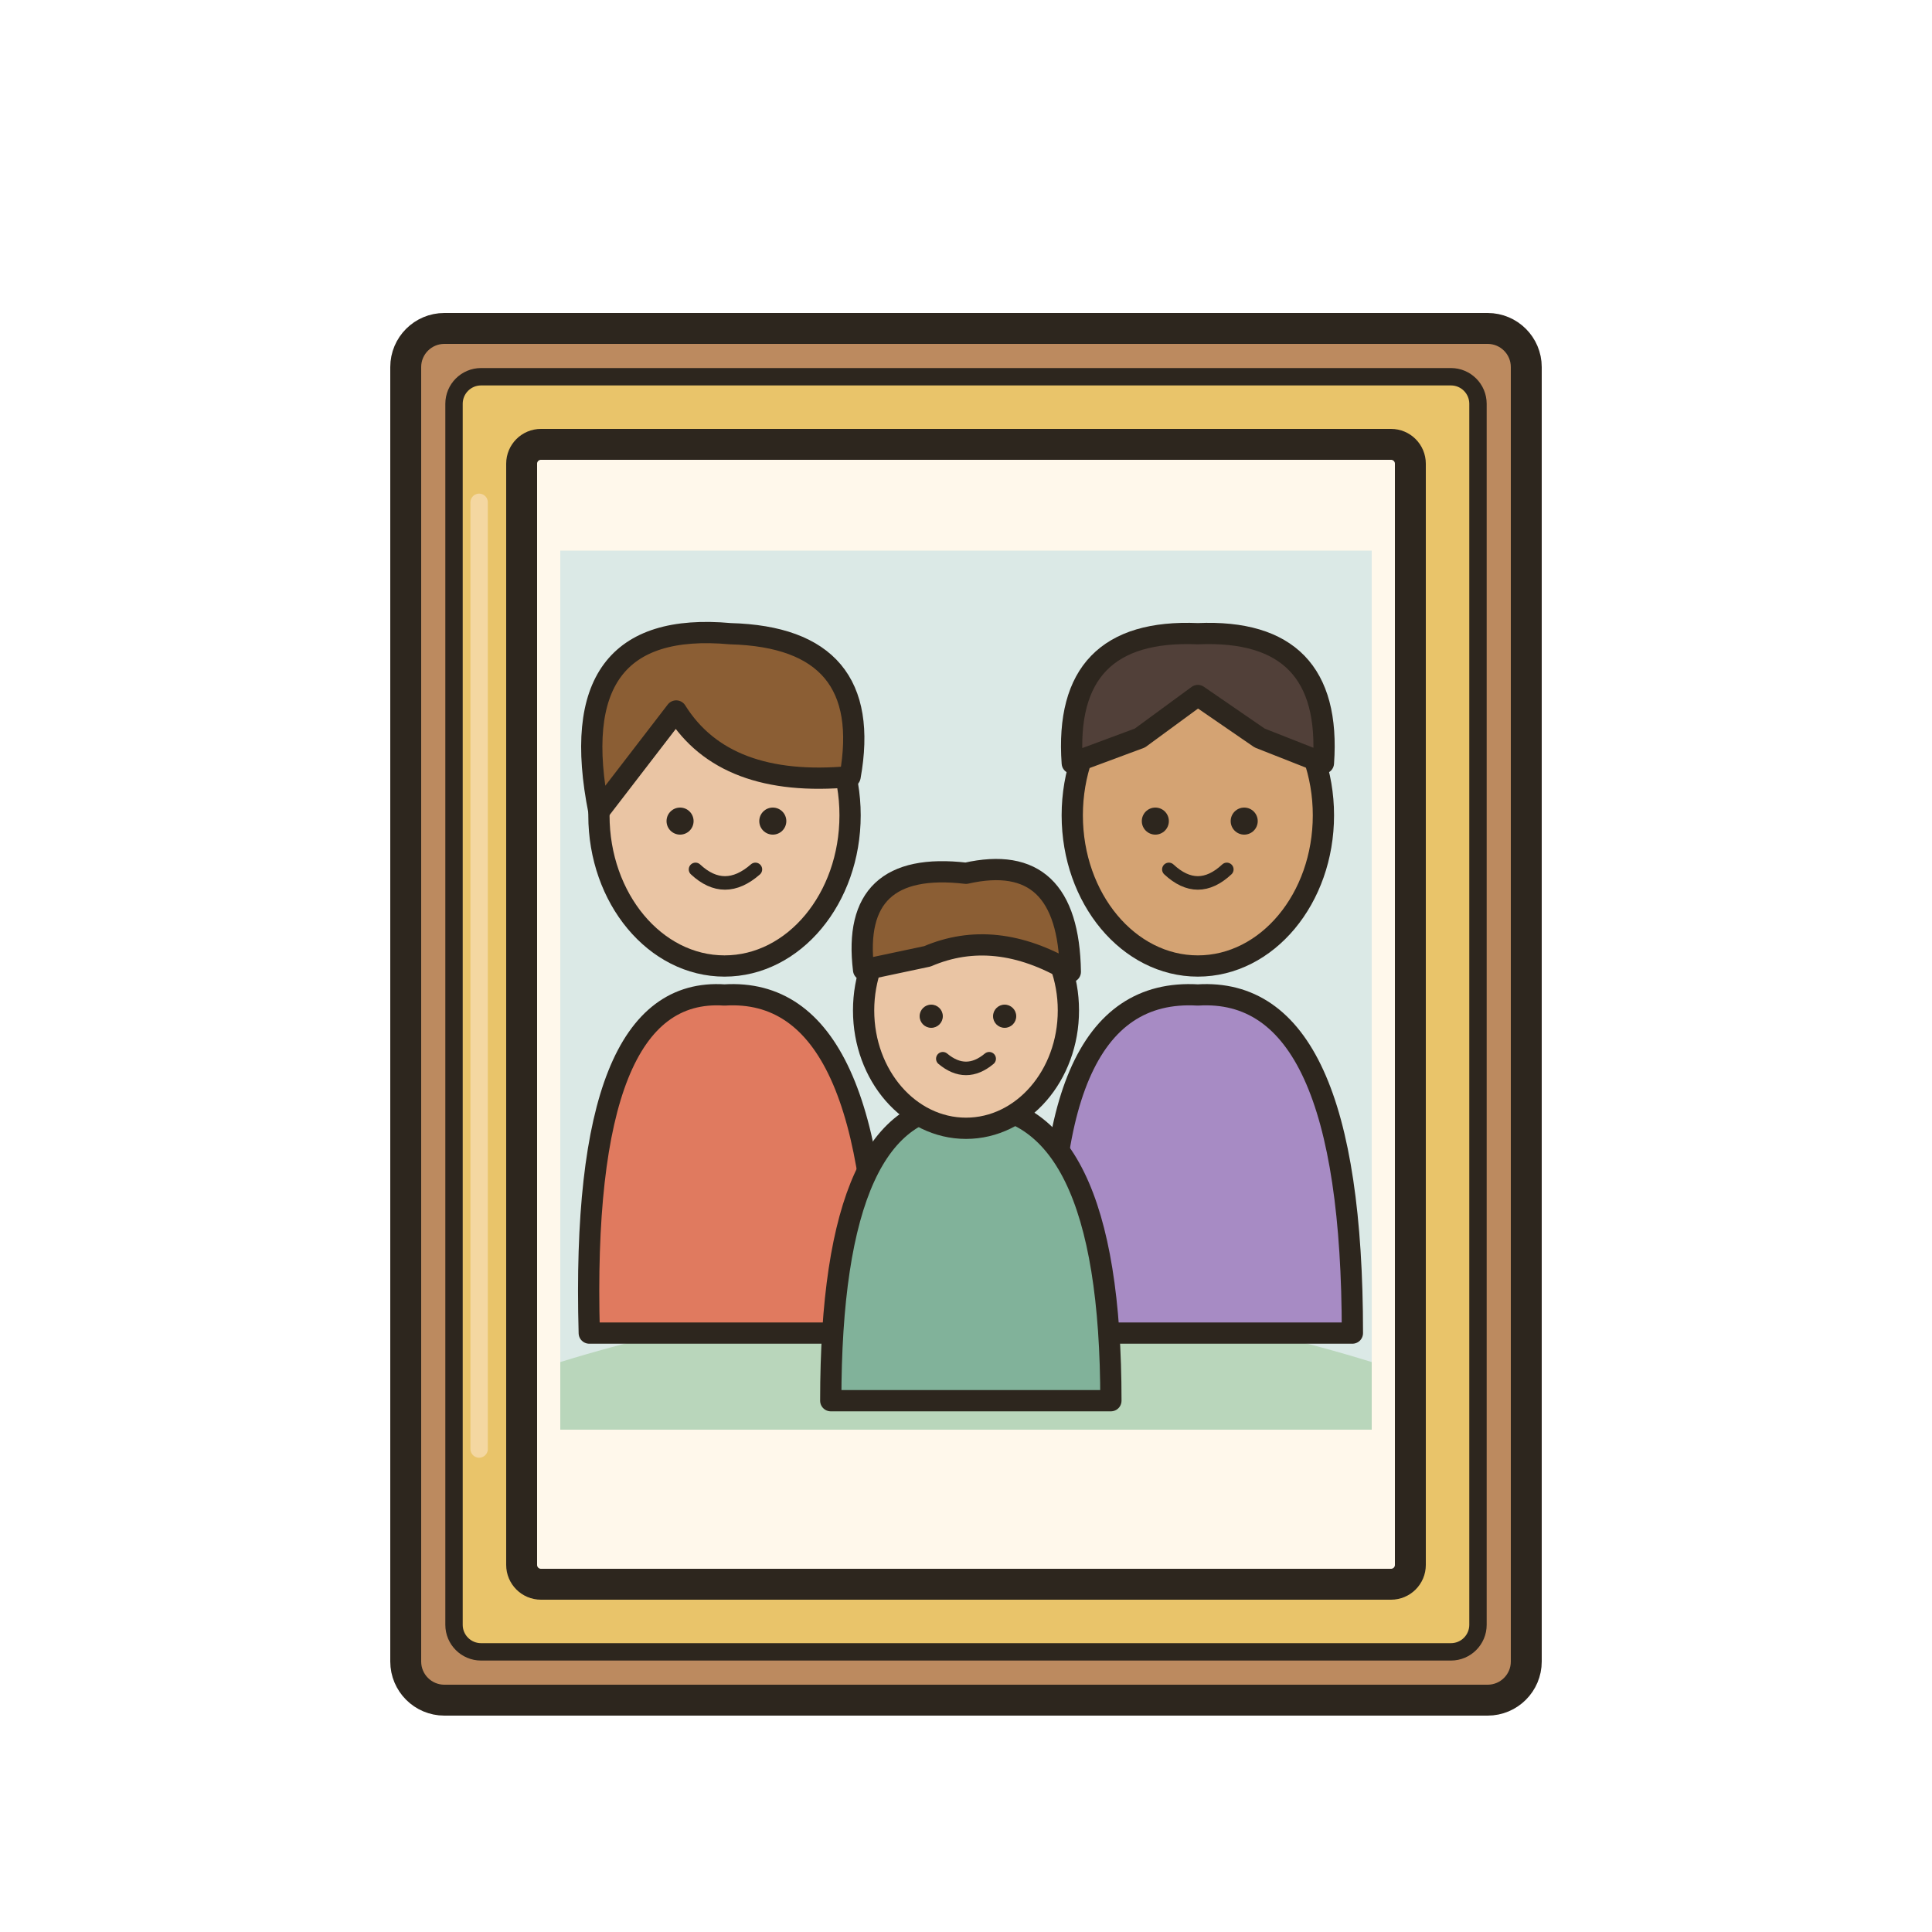
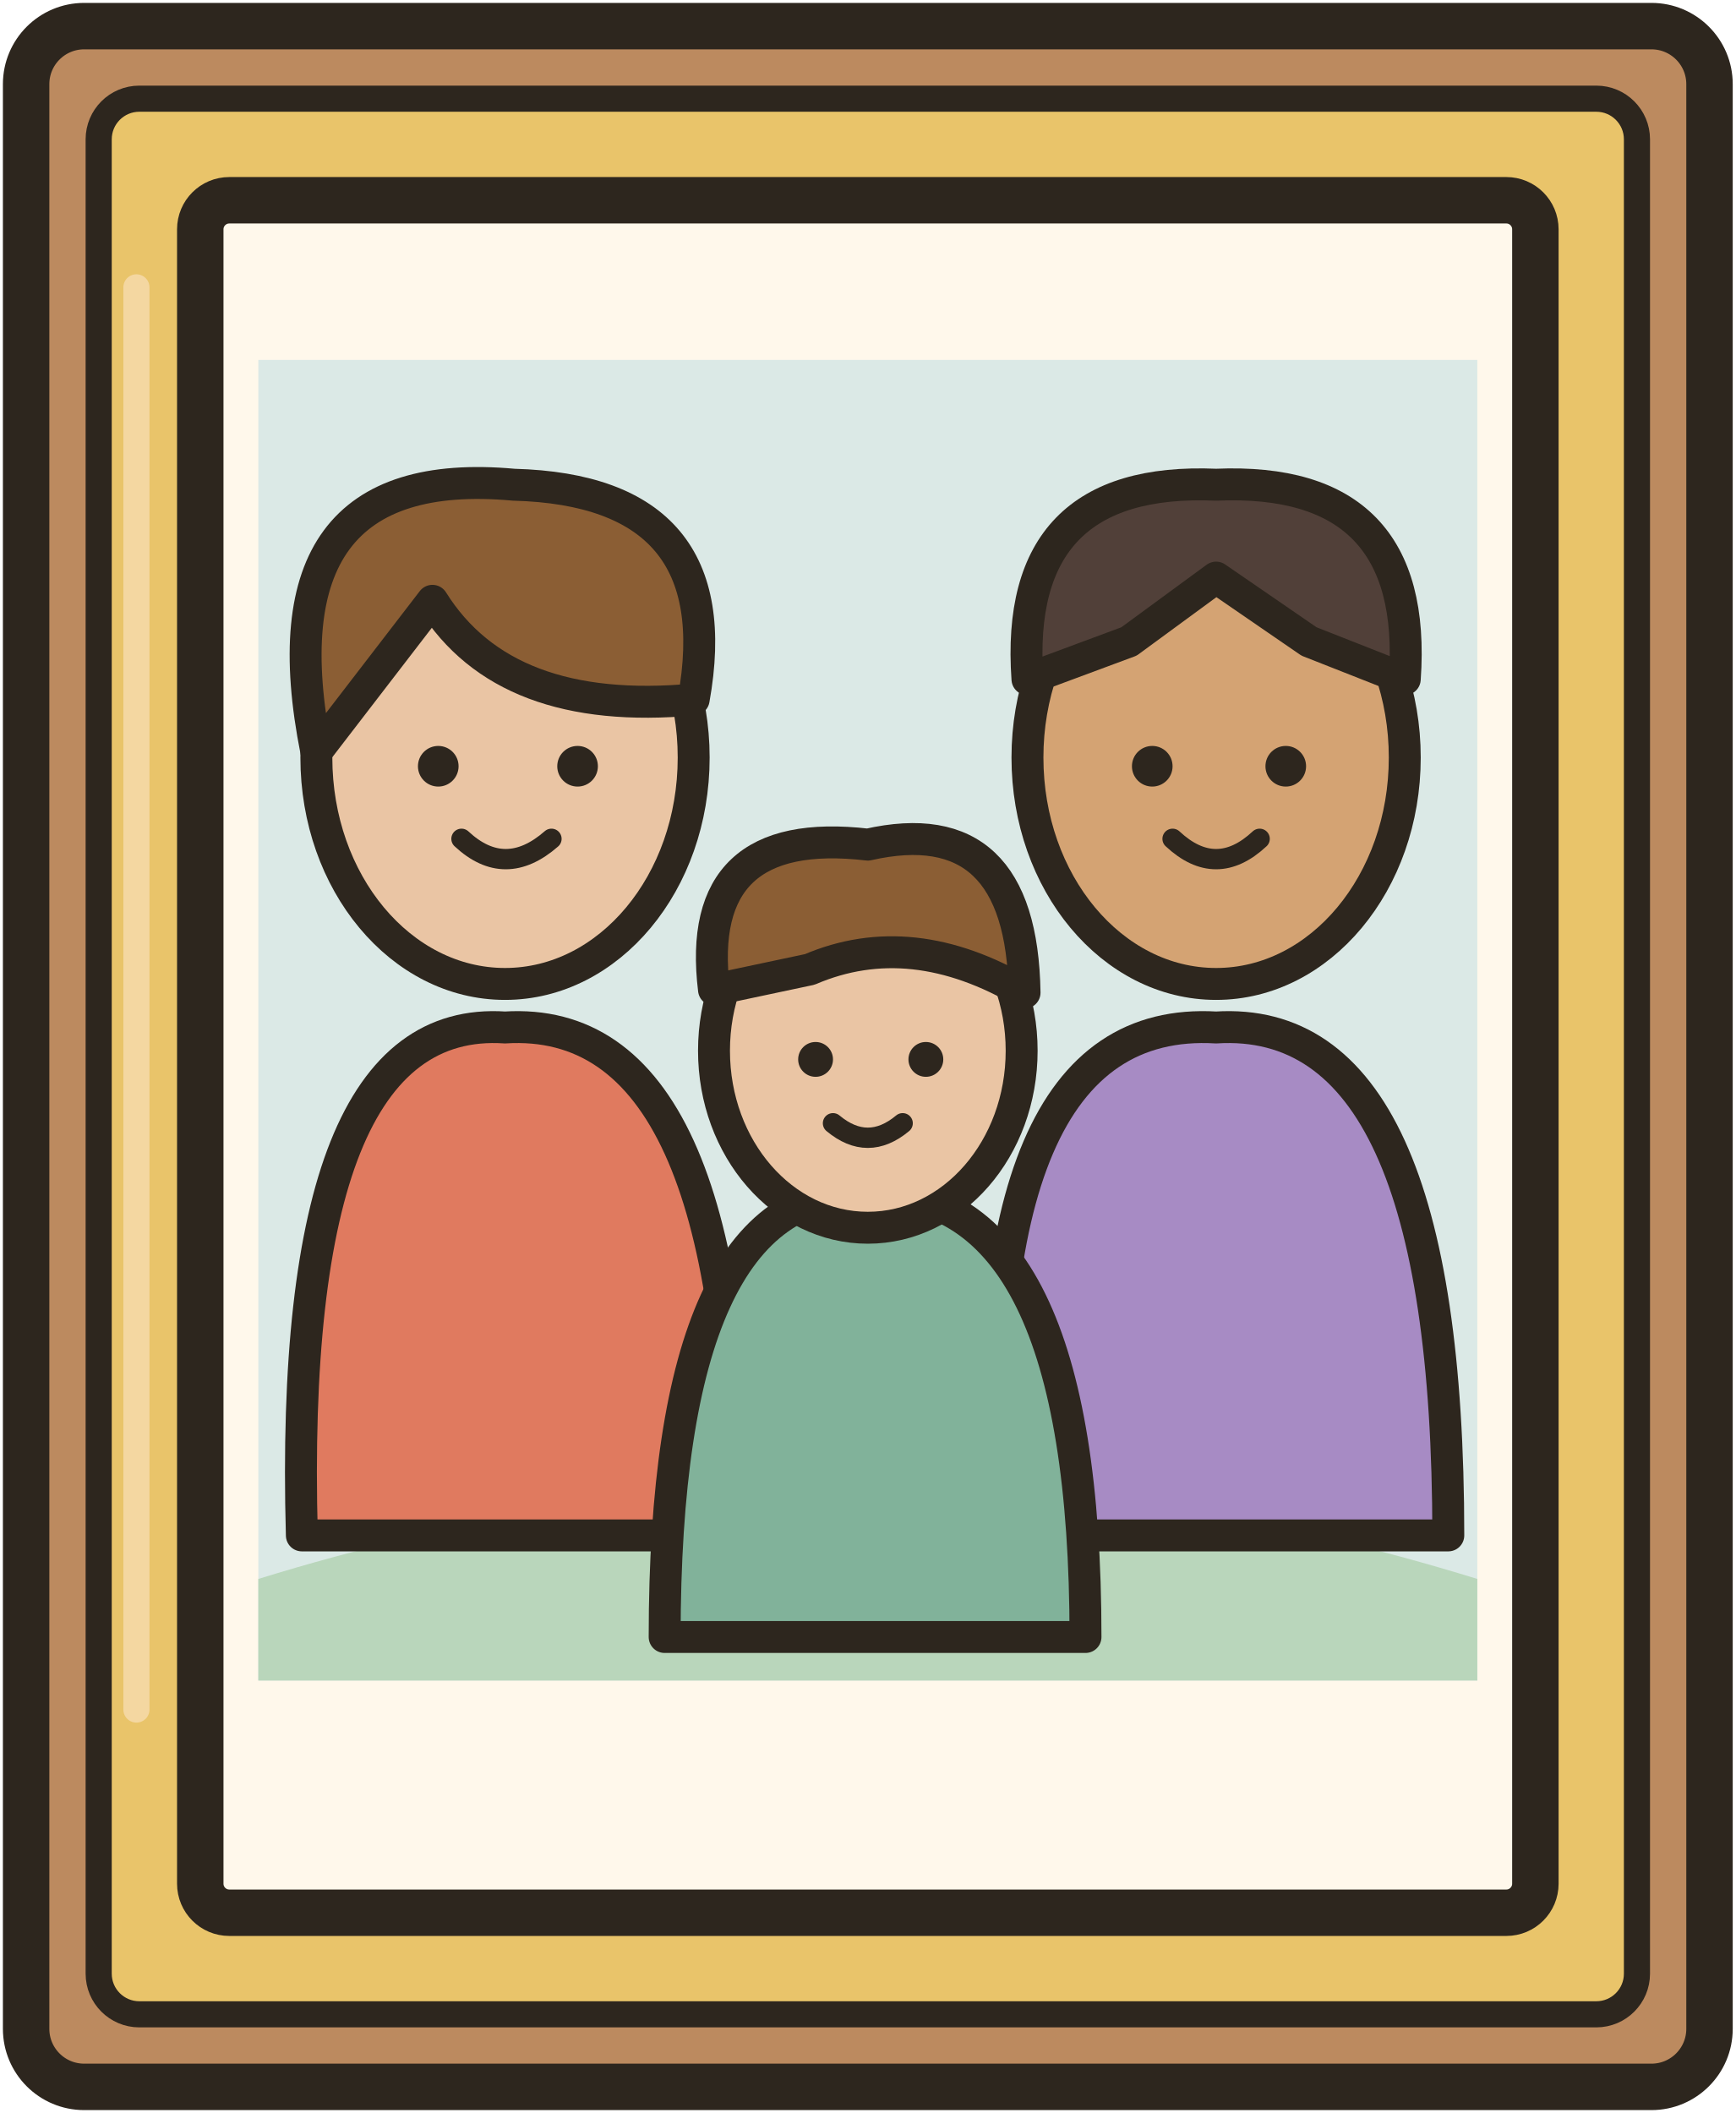
- <svg xmlns="http://www.w3.org/2000/svg" viewBox="0 0 1000 1000" data-asset-id="fh_family_frame">
+ <svg xmlns="http://www.w3.org/2000/svg" viewBox="201 161 598 728" data-asset-id="fh_family_frame">
  <g id="prop" stroke="#2d261e" stroke-width="16" stroke-linejoin="round" stroke-linecap="round">
    <rect x="210" y="170" width="580" height="710" rx="20" fill="#bc8a5f" />
    <rect x="235" y="195" width="530" height="660" rx="14" fill="#e9c46a" stroke-width="9" />
    <rect x="270" y="230" width="460" height="590" rx="10" fill="#fff8eb" />
    <path d="M290 285 H710 V740 H290 Z" fill="#dbe9e6" stroke="none" />
    <path d="M290 705 Q500 640 710 705 V740 H290 Z" fill="#b9d6bb" stroke="none" />
    <g stroke-width="11">
      <path d="M305 690 Q300 510 375 515 Q455 510 455 690 Z" fill="#e07a5f" />
      <path d="M545 690 Q535 510 620 515 Q700 510 700 690 Z" fill="#a78bc4" />
      <ellipse cx="375" cy="422" rx="65" ry="78" fill="#eac5a4" />
      <path d="M310 420 Q290 320 378 328 Q453 330 440 402 Q375 408 350 368 Z" fill="#8b5e34" />
      <ellipse cx="620" cy="422" rx="65" ry="78" fill="#d4a373" />
      <path d="M555 395 Q550 325 620 328 Q690 325 685 395 L652 382 L620 360 L590 382 Z" fill="#514039" />
      <path d="M430 725 Q430 570 500 572 Q575 570 575 725 Z" fill="#81b29a" />
      <ellipse cx="500" cy="523" rx="53" ry="61" fill="#eac5a4" />
      <path d="M447 502 Q440 445 500 452 Q553 440 554 503 Q515 480 480 495 Z" fill="#8b5e34" />
    </g>
    <g fill="#2d261e" stroke="none">
      <circle cx="352" cy="425" r="7" />
      <circle cx="400" cy="425" r="7" />
      <circle cx="598" cy="425" r="7" />
      <circle cx="644" cy="425" r="7" />
      <circle cx="482" cy="526" r="6" />
      <circle cx="520" cy="526" r="6" />
    </g>
    <path d="M360 450 Q375 464 391 450 M605 450 Q620 464 635 450 M488 548 Q500 558 512 548" fill="none" stroke-width="7" />
    <path d="M248 260 V750" fill="none" stroke="#f4d7a1" stroke-width="9" />
  </g>
</svg>
